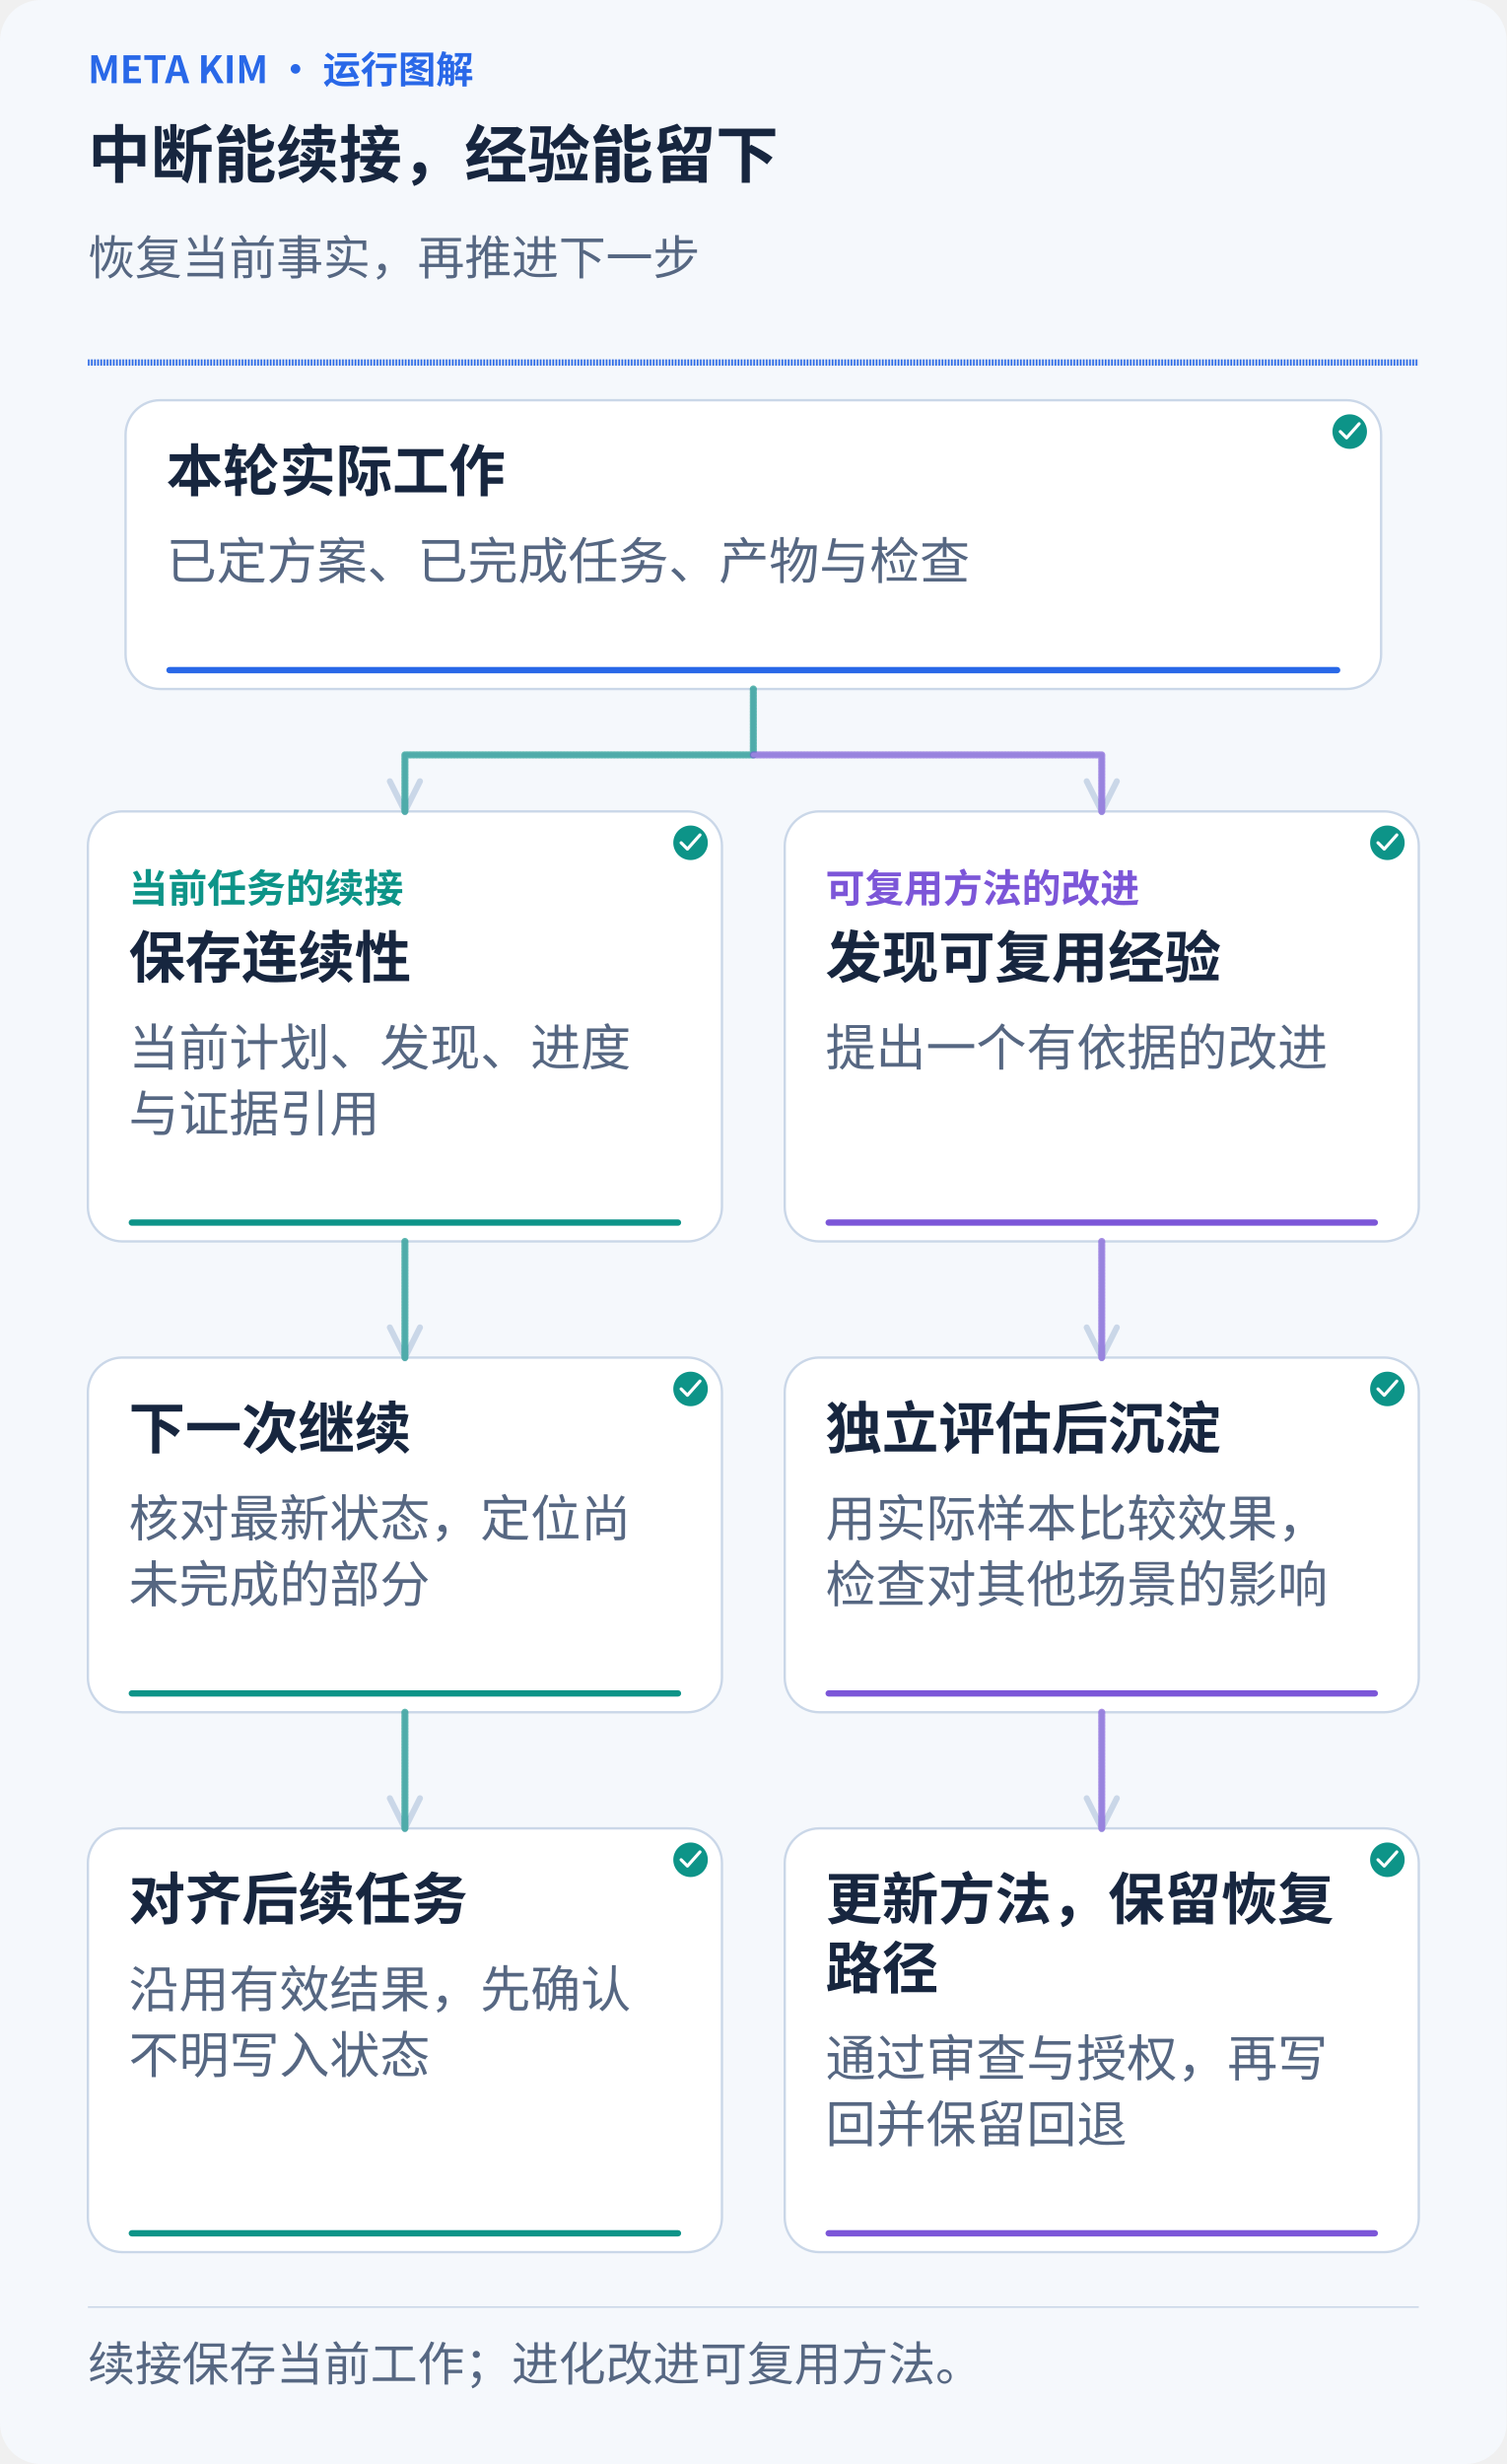
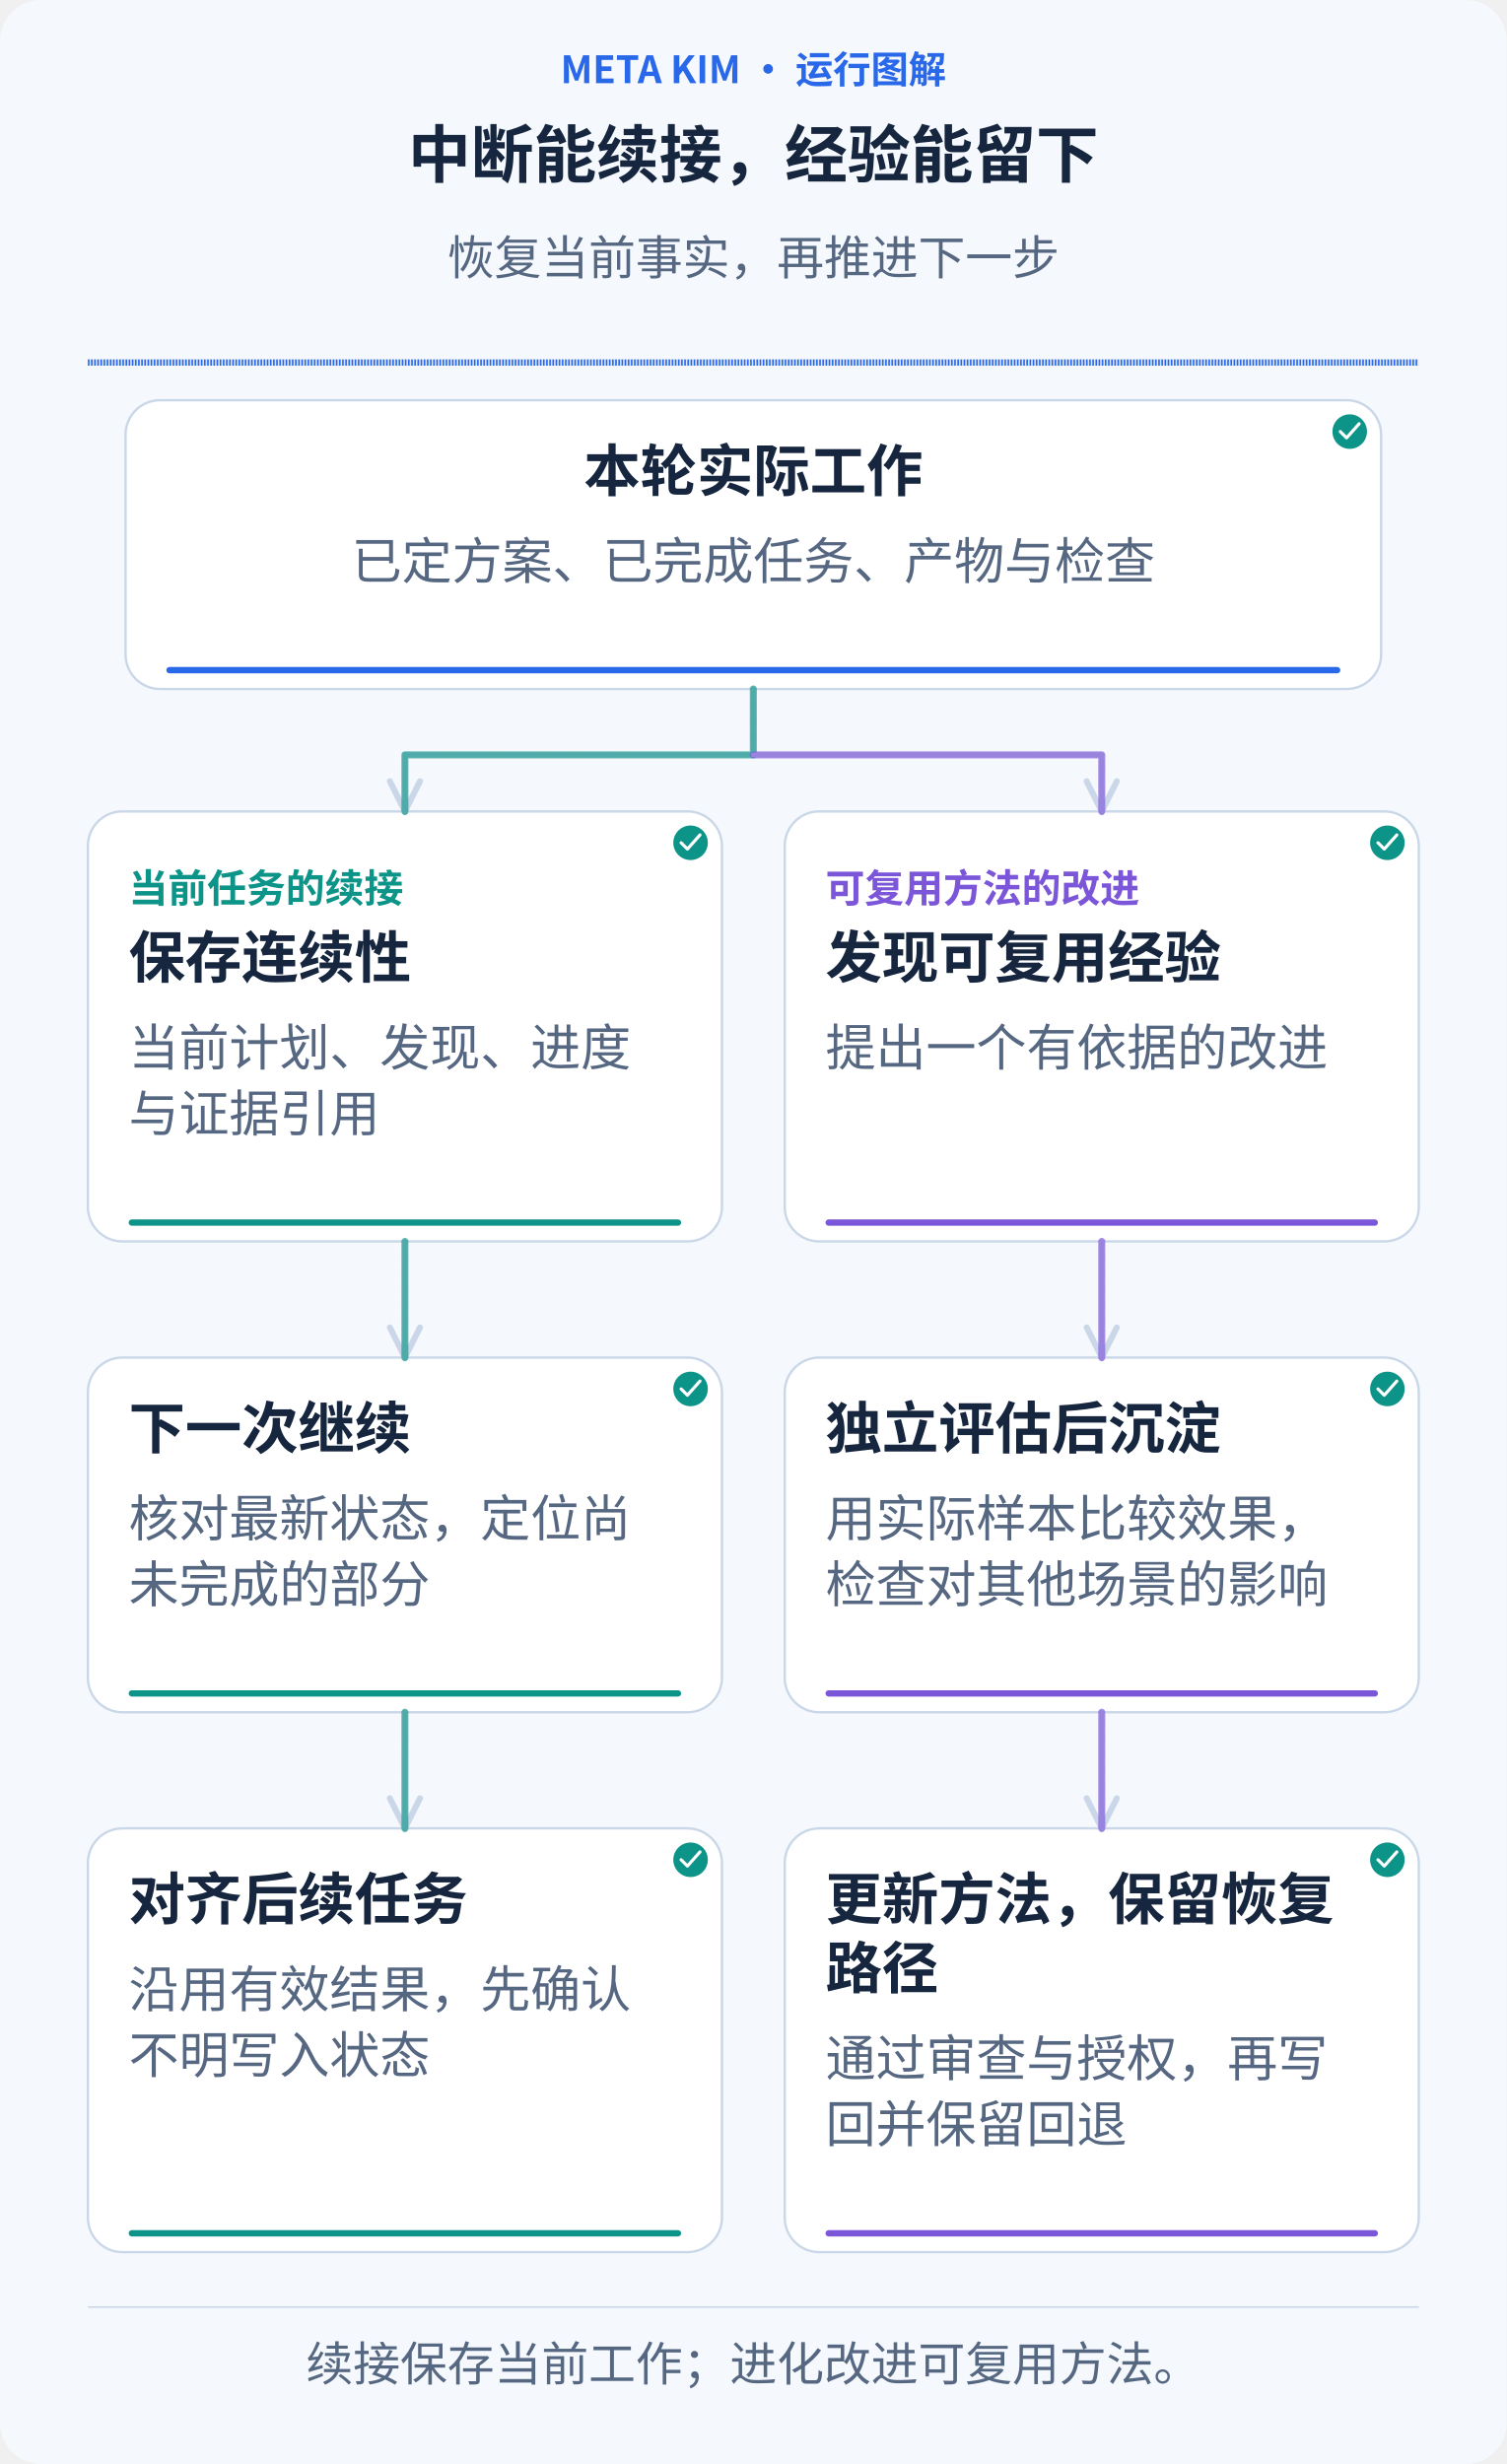
<svg xmlns="http://www.w3.org/2000/svg" width="960" height="1570" viewBox="0 0 960 1570" role="img" aria-labelledby="title description" lang="zh-CN" xml:lang="zh-CN">
  <defs>
    <marker id="arrow" viewBox="0 0 10 10" refX="9" refY="5" markerWidth="8" markerHeight="8" orient="auto-start-reverse">
      <path d="M1 1L9 5L1 9" fill="none" stroke="#cad7e8" stroke-width="1.6" stroke-linecap="round" />
    </marker>
    <marker id="back-arrow" viewBox="0 0 10 10" refX="9" refY="5" markerWidth="8" markerHeight="8" orient="auto">
      <path d="M1 1L9 5L1 9" fill="none" stroke="#7c56d8" stroke-width="1.6" stroke-linecap="round" />
    </marker>
  </defs>
  <style>text{font-family:"Microsoft YaHei","Noto Sans CJK SC","PingFang SC",Arial,sans-serif}.clock{stroke-dasharray:1;stroke-dashoffset:0;animation:clock 28s linear infinite}@keyframes clock{from{stroke-dashoffset:1}to{stroke-dashoffset:0}}@keyframes m0{0%,1%{opacity:0}2.2%,13.8%{opacity:1}15%,100%{opacity:0}}.m0{opacity:0;animation:m0 28s ease-in-out infinite}
@keyframes m1{0%,15%{opacity:0}16.5%,100%{opacity:1}}.m1{opacity:1;animation:m1 28s ease-in-out infinite}
@keyframes m2{0%,1%{transform:scaleX(0)}15%,100%{transform:scaleX(1)}}.m2{transform:scaleX(1);transform-box:fill-box;transform-origin:left center;animation:m2 28s ease-in-out infinite}
@keyframes m3{0%,15%{opacity:0}16.2%,30.8%{opacity:1}32%,100%{opacity:0}}.m3{opacity:0;animation:m3 28s ease-in-out infinite}
@keyframes m4{0%,32%{opacity:0}33.5%,100%{opacity:1}}.m4{opacity:1;animation:m4 28s ease-in-out infinite}
@keyframes m5{0%,15%{transform:scaleX(0)}32%,100%{transform:scaleX(1)}}.m5{transform:scaleX(1);transform-box:fill-box;transform-origin:left center;animation:m5 28s ease-in-out infinite}
@keyframes m6{0%,15%{opacity:0}16.2%,30.8%{opacity:1}32%,100%{opacity:0}}.m6{opacity:0;animation:m6 28s ease-in-out infinite}
@keyframes m7{0%,32%{opacity:0}33.5%,100%{opacity:1}}.m7{opacity:1;animation:m7 28s ease-in-out infinite}
@keyframes m8{0%,15%{transform:scaleX(0)}32%,100%{transform:scaleX(1)}}.m8{transform:scaleX(1);transform-box:fill-box;transform-origin:left center;animation:m8 28s ease-in-out infinite}
@keyframes m9{0%,10%{stroke-dashoffset:1;opacity:0}11%{opacity:1}18%,100%{stroke-dashoffset:0;opacity:.8}}.m9{stroke-dashoffset:0;opacity:.65;animation:m9 28s ease-in-out infinite}
@keyframes m10{0%,10%{stroke-dashoffset:1;opacity:0}11%{opacity:1}18%,100%{stroke-dashoffset:0;opacity:.8}}.m10{stroke-dashoffset:0;opacity:.65;animation:m10 28s ease-in-out infinite}
@keyframes m11{0%,35%{opacity:0}36.2%,50.8%{opacity:1}52%,100%{opacity:0}}.m11{opacity:0;animation:m11 28s ease-in-out infinite}
@keyframes m12{0%,52%{opacity:0}53.5%,100%{opacity:1}}.m12{opacity:1;animation:m12 28s ease-in-out infinite}
@keyframes m13{0%,35%{transform:scaleX(0)}52%,100%{transform:scaleX(1)}}.m13{transform:scaleX(1);transform-box:fill-box;transform-origin:left center;animation:m13 28s ease-in-out infinite}
@keyframes m14{0%,35%{opacity:0}36.2%,50.8%{opacity:1}52%,100%{opacity:0}}.m14{opacity:0;animation:m14 28s ease-in-out infinite}
@keyframes m15{0%,52%{opacity:0}53.5%,100%{opacity:1}}.m15{opacity:1;animation:m15 28s ease-in-out infinite}
@keyframes m16{0%,35%{transform:scaleX(0)}52%,100%{transform:scaleX(1)}}.m16{transform:scaleX(1);transform-box:fill-box;transform-origin:left center;animation:m16 28s ease-in-out infinite}
@keyframes m17{0%,29%{stroke-dashoffset:1;opacity:0}30%{opacity:1}37%,100%{stroke-dashoffset:0;opacity:.8}}.m17{stroke-dashoffset:0;opacity:.65;animation:m17 28s ease-in-out infinite}
@keyframes m18{0%,29%{stroke-dashoffset:1;opacity:0}30%{opacity:1}37%,100%{stroke-dashoffset:0;opacity:.8}}.m18{stroke-dashoffset:0;opacity:.65;animation:m18 28s ease-in-out infinite}
@keyframes m19{0%,55%{opacity:0}56.2%,70.8%{opacity:1}72%,100%{opacity:0}}.m19{opacity:0;animation:m19 28s ease-in-out infinite}
@keyframes m20{0%,72%{opacity:0}73.5%,100%{opacity:1}}.m20{opacity:1;animation:m20 28s ease-in-out infinite}
@keyframes m21{0%,55%{transform:scaleX(0)}72%,100%{transform:scaleX(1)}}.m21{transform:scaleX(1);transform-box:fill-box;transform-origin:left center;animation:m21 28s ease-in-out infinite}
@keyframes m22{0%,55%{opacity:0}56.2%,70.8%{opacity:1}72%,100%{opacity:0}}.m22{opacity:0;animation:m22 28s ease-in-out infinite}
@keyframes m23{0%,72%{opacity:0}73.5%,100%{opacity:1}}.m23{opacity:1;animation:m23 28s ease-in-out infinite}
@keyframes m24{0%,55%{transform:scaleX(0)}72%,100%{transform:scaleX(1)}}.m24{transform:scaleX(1);transform-box:fill-box;transform-origin:left center;animation:m24 28s ease-in-out infinite}
@keyframes m25{0%,49%{stroke-dashoffset:1;opacity:0}50%{opacity:1}57%,100%{stroke-dashoffset:0;opacity:.8}}.m25{stroke-dashoffset:0;opacity:.65;animation:m25 28s ease-in-out infinite}
@keyframes m26{0%,49%{stroke-dashoffset:1;opacity:0}50%{opacity:1}57%,100%{stroke-dashoffset:0;opacity:.8}}.m26{stroke-dashoffset:0;opacity:.65;animation:m26 28s ease-in-out infinite}@media(prefers-reduced-motion:reduce){*{animation:none!important}.focus,.clock{display:none}.completed{opacity:1}.progress{transform:scaleX(1)}.transfer{stroke-dashoffset:0;opacity:.45}}</style>
  <rect width="960" height="1570" rx="26" fill="#f5f8fc" />
-   <text x="56" y="53" font-size="24" font-weight="700" fill="#2968e8" text-anchor="start">
-     <tspan x="56" dy="0">META KIM · 运行图解</tspan>
+   <text x="480" y="53" font-size="24" font-weight="700" fill="#2968e8" text-anchor="middle">
+     <tspan x="480" dy="0">META KIM · 运行图解</tspan>
  </text>
-   <text x="56" y="113" font-size="40" font-weight="750" fill="#17263f" text-anchor="start">
-     <tspan x="56" dy="0">中断能续接，经验能留下</tspan>
+   <text x="480" y="113" font-size="40" font-weight="750" fill="#17263f" text-anchor="middle">
+     <tspan x="480" dy="0">中断能续接，经验能留下</tspan>
  </text>
-   <text x="56" y="175" font-size="30" font-weight="450" fill="#566782" text-anchor="start">
-     <tspan x="56" dy="0">恢复当前事实，再推进下一步</tspan>
+   <text x="480" y="175" font-size="30" font-weight="450" fill="#566782" text-anchor="middle">
+     <tspan x="480" dy="0">恢复当前事实，再推进下一步</tspan>
  </text>
  <path d="M56 231H904" stroke="#dce5f2" stroke-width="4" />
  <path class="clock" pathLength="1" d="M56 231H904" stroke="#2968e8" stroke-width="4" />
  <g class="node" data-label="本轮实际工作" data-box="80,255,800,184">
    <rect x="80" y="255" width="800" height="184" rx="22" fill="#fff" stroke="#cad7e8" stroke-width="1.5" />
    <rect class="focus m0" x="80" y="255" width="800" height="184" rx="22" fill="#2968e8" fill-opacity=".055" stroke="#2968e8" stroke-width="3" />
-     <text x="106" y="313" font-size="36" font-weight="700" fill="#17263f" text-anchor="start">
-       <tspan x="106" dy="0">本轮实际工作</tspan>
+     <text x="480" y="313" font-size="36" font-weight="700" fill="#17263f" text-anchor="middle">
+       <tspan x="480" dy="0">本轮实际工作</tspan>
    </text>
-     <text x="106" y="369" font-size="32" font-weight="450" fill="#566782" text-anchor="start">
-       <tspan x="106" dy="0">已定方案、已完成任务、产物与检查</tspan>
+     <text x="480" y="369" font-size="32" font-weight="450" fill="#566782" text-anchor="middle">
+       <tspan x="480" dy="0">已定方案、已完成任务、产物与检查</tspan>
    </text>
    <rect x="106" y="425" width="748" height="4" rx="2" fill="#e2e9f3" />
    <rect class="progress m2" x="106" y="425" width="748" height="4" rx="2" fill="#2968e8" />
    <g class="completed m1">
      <circle cx="860" cy="275" r="11" fill="#0d9488" />
      <path d="M854 275l4 4 8-9" fill="none" stroke="#fff" stroke-width="2" stroke-linecap="round" stroke-linejoin="round" />
    </g>
  </g>
  <g class="node" data-label="保存连续性" data-box="56,517,404,274">
    <rect x="56" y="517" width="404" height="274" rx="22" fill="#fff" stroke="#cad7e8" stroke-width="1.5" />
    <rect class="focus m3" x="56" y="517" width="404" height="274" rx="22" fill="#0d9488" fill-opacity=".055" stroke="#0d9488" stroke-width="3" />
    <text x="82" y="575" font-size="25" font-weight="700" fill="#0d9488" text-anchor="start">
      <tspan x="82" dy="0">当前任务的续接</tspan>
    </text>
    <text x="82" y="623" font-size="36" font-weight="700" fill="#17263f" text-anchor="start">
      <tspan x="82" dy="0">保存连续性</tspan>
    </text>
    <text x="82" y="679" font-size="32" font-weight="450" fill="#566782" text-anchor="start">
      <tspan x="82" dy="0">当前计划、发现、进度</tspan>
      <tspan x="82" dy="42">与证据引用</tspan>
    </text>
    <rect x="82" y="777" width="352" height="4" rx="2" fill="#e2e9f3" />
    <rect class="progress m5" x="82" y="777" width="352" height="4" rx="2" fill="#0d9488" />
    <g class="completed m4">
      <circle cx="440" cy="537" r="11" fill="#0d9488" />
      <path d="M434 537l4 4 8-9" fill="none" stroke="#fff" stroke-width="2" stroke-linecap="round" stroke-linejoin="round" />
    </g>
  </g>
  <g class="node" data-label="发现可复用经验" data-box="500,517,404,274">
    <rect x="500" y="517" width="404" height="274" rx="22" fill="#fff" stroke="#cad7e8" stroke-width="1.5" />
    <rect class="focus m6" x="500" y="517" width="404" height="274" rx="22" fill="#7c56d8" fill-opacity=".055" stroke="#7c56d8" stroke-width="3" />
    <text x="526" y="575" font-size="25" font-weight="700" fill="#7c56d8" text-anchor="start">
      <tspan x="526" dy="0">可复用方法的改进</tspan>
    </text>
    <text x="526" y="623" font-size="36" font-weight="700" fill="#17263f" text-anchor="start">
      <tspan x="526" dy="0">发现可复用经验</tspan>
    </text>
    <text x="526" y="679" font-size="32" font-weight="450" fill="#566782" text-anchor="start">
      <tspan x="526" dy="0">提出一个有依据的改进</tspan>
    </text>
    <rect x="526" y="777" width="352" height="4" rx="2" fill="#e2e9f3" />
    <rect class="progress m8" x="526" y="777" width="352" height="4" rx="2" fill="#7c56d8" />
    <g class="completed m7">
      <circle cx="884" cy="537" r="11" fill="#0d9488" />
      <path d="M878 537l4 4 8-9" fill="none" stroke="#fff" stroke-width="2" stroke-linecap="round" stroke-linejoin="round" />
    </g>
  </g>
  <path d="M480 439V481H258V517" fill="none" stroke="#cad7e8" stroke-width="3" stroke-linecap="round" stroke-linejoin="round" marker-end="url(#arrow)" />
  <path class="transfer m9" pathLength="1" d="M480 439V481H258V517" fill="none" stroke="#0d9488" stroke-width="4.5" stroke-dasharray="1" stroke-linecap="round" stroke-linejoin="round" />
  <path d="M480 481H702V517" fill="none" stroke="#cad7e8" stroke-width="3" stroke-linecap="round" stroke-linejoin="round" marker-end="url(#arrow)" />
  <path class="transfer m10" pathLength="1" d="M480 481H702V517" fill="none" stroke="#7c56d8" stroke-width="4.5" stroke-dasharray="1" stroke-linecap="round" stroke-linejoin="round" />
  <g class="node" data-label="下一次继续" data-box="56,865,404,226">
    <rect x="56" y="865" width="404" height="226" rx="22" fill="#fff" stroke="#cad7e8" stroke-width="1.5" />
    <rect class="focus m11" x="56" y="865" width="404" height="226" rx="22" fill="#0d9488" fill-opacity=".055" stroke="#0d9488" stroke-width="3" />
    <text x="82" y="923" font-size="36" font-weight="700" fill="#17263f" text-anchor="start">
      <tspan x="82" dy="0">下一次继续</tspan>
    </text>
    <text x="82" y="979" font-size="32" font-weight="450" fill="#566782" text-anchor="start">
      <tspan x="82" dy="0">核对最新状态，定位尚</tspan>
      <tspan x="82" dy="42">未完成的部分</tspan>
    </text>
    <rect x="82" y="1077" width="352" height="4" rx="2" fill="#e2e9f3" />
    <rect class="progress m13" x="82" y="1077" width="352" height="4" rx="2" fill="#0d9488" />
    <g class="completed m12">
      <circle cx="440" cy="885" r="11" fill="#0d9488" />
      <path d="M434 885l4 4 8-9" fill="none" stroke="#fff" stroke-width="2" stroke-linecap="round" stroke-linejoin="round" />
    </g>
  </g>
  <g class="node" data-label="独立评估后沉淀" data-box="500,865,404,226">
    <rect x="500" y="865" width="404" height="226" rx="22" fill="#fff" stroke="#cad7e8" stroke-width="1.5" />
    <rect class="focus m14" x="500" y="865" width="404" height="226" rx="22" fill="#7c56d8" fill-opacity=".055" stroke="#7c56d8" stroke-width="3" />
    <text x="526" y="923" font-size="36" font-weight="700" fill="#17263f" text-anchor="start">
      <tspan x="526" dy="0">独立评估后沉淀</tspan>
    </text>
    <text x="526" y="979" font-size="32" font-weight="450" fill="#566782" text-anchor="start">
      <tspan x="526" dy="0">用实际样本比较效果，</tspan>
      <tspan x="526" dy="42">检查对其他场景的影响</tspan>
    </text>
    <rect x="526" y="1077" width="352" height="4" rx="2" fill="#e2e9f3" />
    <rect class="progress m16" x="526" y="1077" width="352" height="4" rx="2" fill="#7c56d8" />
    <g class="completed m15">
      <circle cx="884" cy="885" r="11" fill="#0d9488" />
      <path d="M878 885l4 4 8-9" fill="none" stroke="#fff" stroke-width="2" stroke-linecap="round" stroke-linejoin="round" />
    </g>
  </g>
  <path d="M258 791V865" fill="none" stroke="#cad7e8" stroke-width="3" stroke-linecap="round" stroke-linejoin="round" marker-end="url(#arrow)" />
  <path class="transfer m17" pathLength="1" d="M258 791V865" fill="none" stroke="#0d9488" stroke-width="4.5" stroke-dasharray="1" stroke-linecap="round" stroke-linejoin="round" />
  <path d="M702 791V865" fill="none" stroke="#cad7e8" stroke-width="3" stroke-linecap="round" stroke-linejoin="round" marker-end="url(#arrow)" />
  <path class="transfer m18" pathLength="1" d="M702 791V865" fill="none" stroke="#7c56d8" stroke-width="4.5" stroke-dasharray="1" stroke-linecap="round" stroke-linejoin="round" />
  <g class="node" data-label="对齐后续任务" data-box="56,1165,404,270">
    <rect x="56" y="1165" width="404" height="270" rx="22" fill="#fff" stroke="#cad7e8" stroke-width="1.5" />
    <rect class="focus m19" x="56" y="1165" width="404" height="270" rx="22" fill="#0d9488" fill-opacity=".055" stroke="#0d9488" stroke-width="3" />
    <text x="82" y="1223" font-size="36" font-weight="700" fill="#17263f" text-anchor="start">
      <tspan x="82" dy="0">对齐后续任务</tspan>
    </text>
    <text x="82" y="1279" font-size="32" font-weight="450" fill="#566782" text-anchor="start">
      <tspan x="82" dy="0">沿用有效结果，先确认</tspan>
      <tspan x="82" dy="42">不明写入状态</tspan>
    </text>
    <rect x="82" y="1421" width="352" height="4" rx="2" fill="#e2e9f3" />
    <rect class="progress m21" x="82" y="1421" width="352" height="4" rx="2" fill="#0d9488" />
    <g class="completed m20">
      <circle cx="440" cy="1185" r="11" fill="#0d9488" />
      <path d="M434 1185l4 4 8-9" fill="none" stroke="#fff" stroke-width="2" stroke-linecap="round" stroke-linejoin="round" />
    </g>
  </g>
  <g class="node" data-label="更新方法，保留恢复路径" data-box="500,1165,404,270">
    <rect x="500" y="1165" width="404" height="270" rx="22" fill="#fff" stroke="#cad7e8" stroke-width="1.5" />
    <rect class="focus m22" x="500" y="1165" width="404" height="270" rx="22" fill="#7c56d8" fill-opacity=".055" stroke="#7c56d8" stroke-width="3" />
    <text x="526" y="1223" font-size="36" font-weight="700" fill="#17263f" text-anchor="start">
      <tspan x="526" dy="0">更新方法，保留恢复</tspan>
      <tspan x="526" dy="44">路径</tspan>
    </text>
    <text x="526" y="1323" font-size="32" font-weight="450" fill="#566782" text-anchor="start">
      <tspan x="526" dy="0">通过审查与授权，再写</tspan>
      <tspan x="526" dy="42">回并保留回退</tspan>
    </text>
    <rect x="526" y="1421" width="352" height="4" rx="2" fill="#e2e9f3" />
    <rect class="progress m24" x="526" y="1421" width="352" height="4" rx="2" fill="#7c56d8" />
    <g class="completed m23">
      <circle cx="884" cy="1185" r="11" fill="#0d9488" />
      <path d="M878 1185l4 4 8-9" fill="none" stroke="#fff" stroke-width="2" stroke-linecap="round" stroke-linejoin="round" />
    </g>
  </g>
  <path d="M258 1091V1165" fill="none" stroke="#cad7e8" stroke-width="3" stroke-linecap="round" stroke-linejoin="round" marker-end="url(#arrow)" />
  <path class="transfer m25" pathLength="1" d="M258 1091V1165" fill="none" stroke="#0d9488" stroke-width="4.5" stroke-dasharray="1" stroke-linecap="round" stroke-linejoin="round" />
  <path d="M702 1091V1165" fill="none" stroke="#cad7e8" stroke-width="3" stroke-linecap="round" stroke-linejoin="round" marker-end="url(#arrow)" />
  <path class="transfer m26" pathLength="1" d="M702 1091V1165" fill="none" stroke="#7c56d8" stroke-width="4.5" stroke-dasharray="1" stroke-linecap="round" stroke-linejoin="round" />
  <path d="M56 1470H904" stroke="#cad7e8" />
-   <text x="56" y="1517" font-size="30" font-weight="450" fill="#566782" text-anchor="start">
-     <tspan x="56" dy="0">续接保存当前工作；进化改进可复用方法。</tspan>
+   <text x="480" y="1517" font-size="30" font-weight="450" fill="#566782" text-anchor="middle">
+     <tspan x="480" dy="0">续接保存当前工作；进化改进可复用方法。</tspan>
  </text>
</svg>
